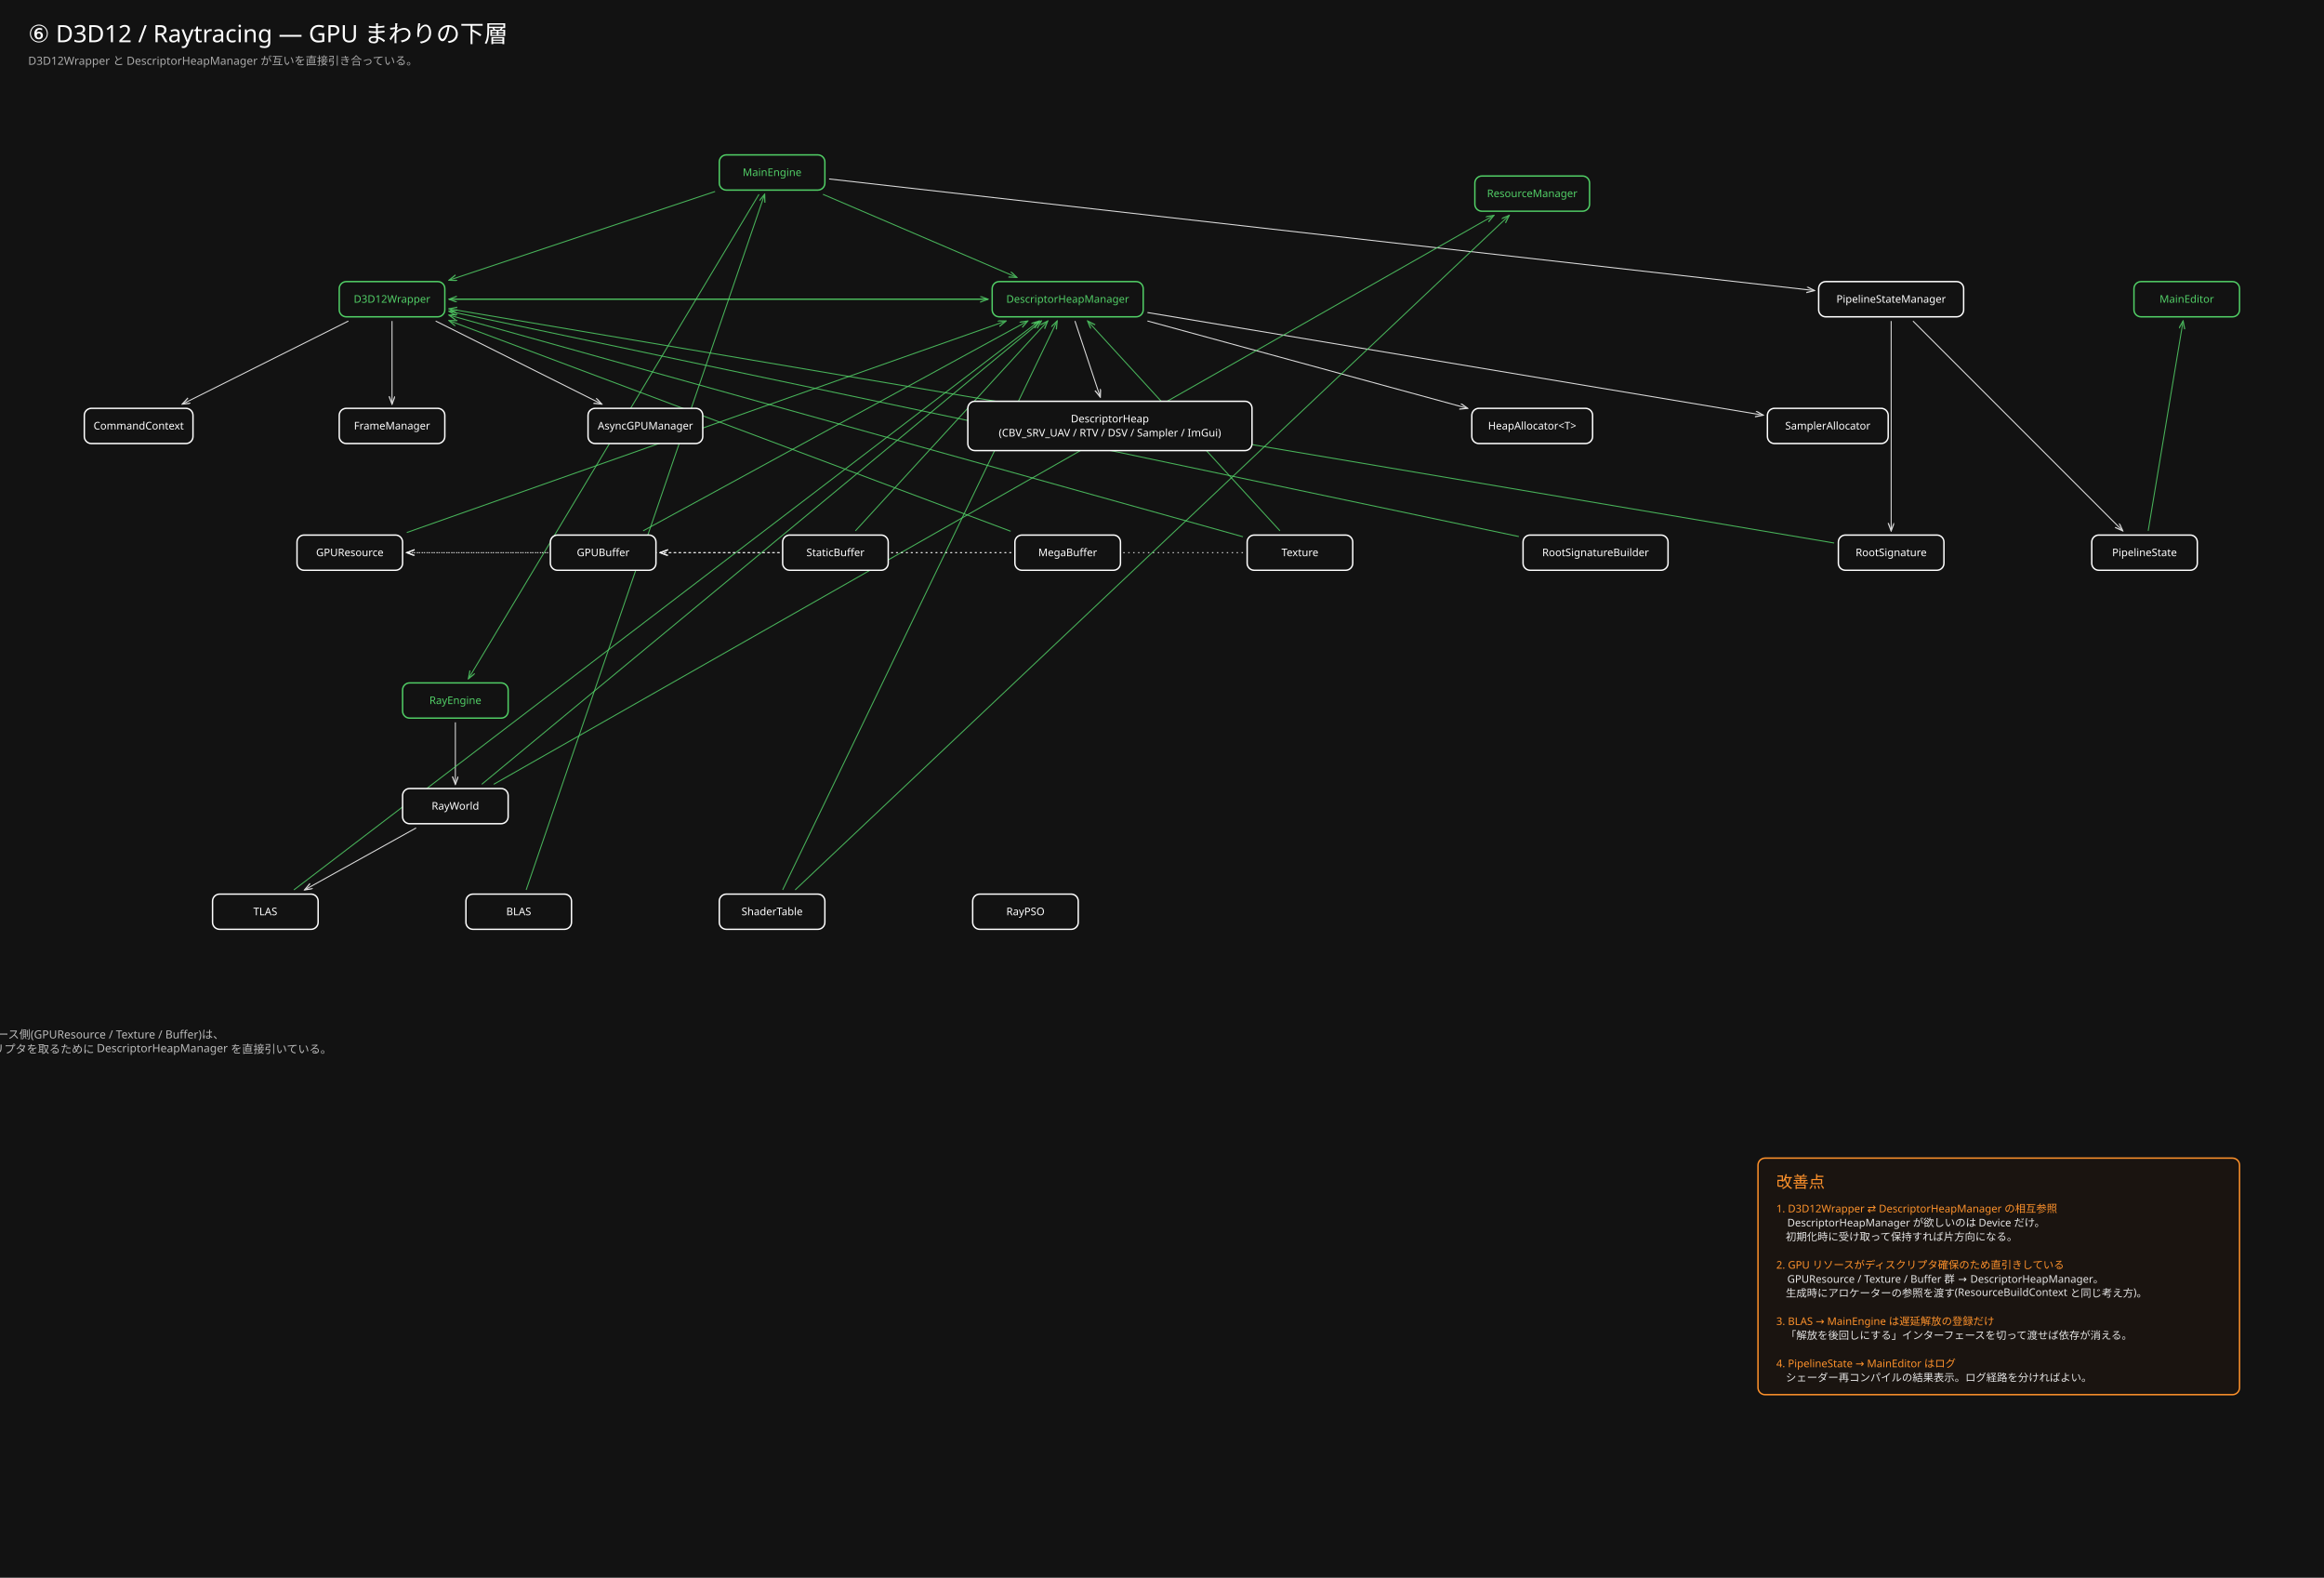
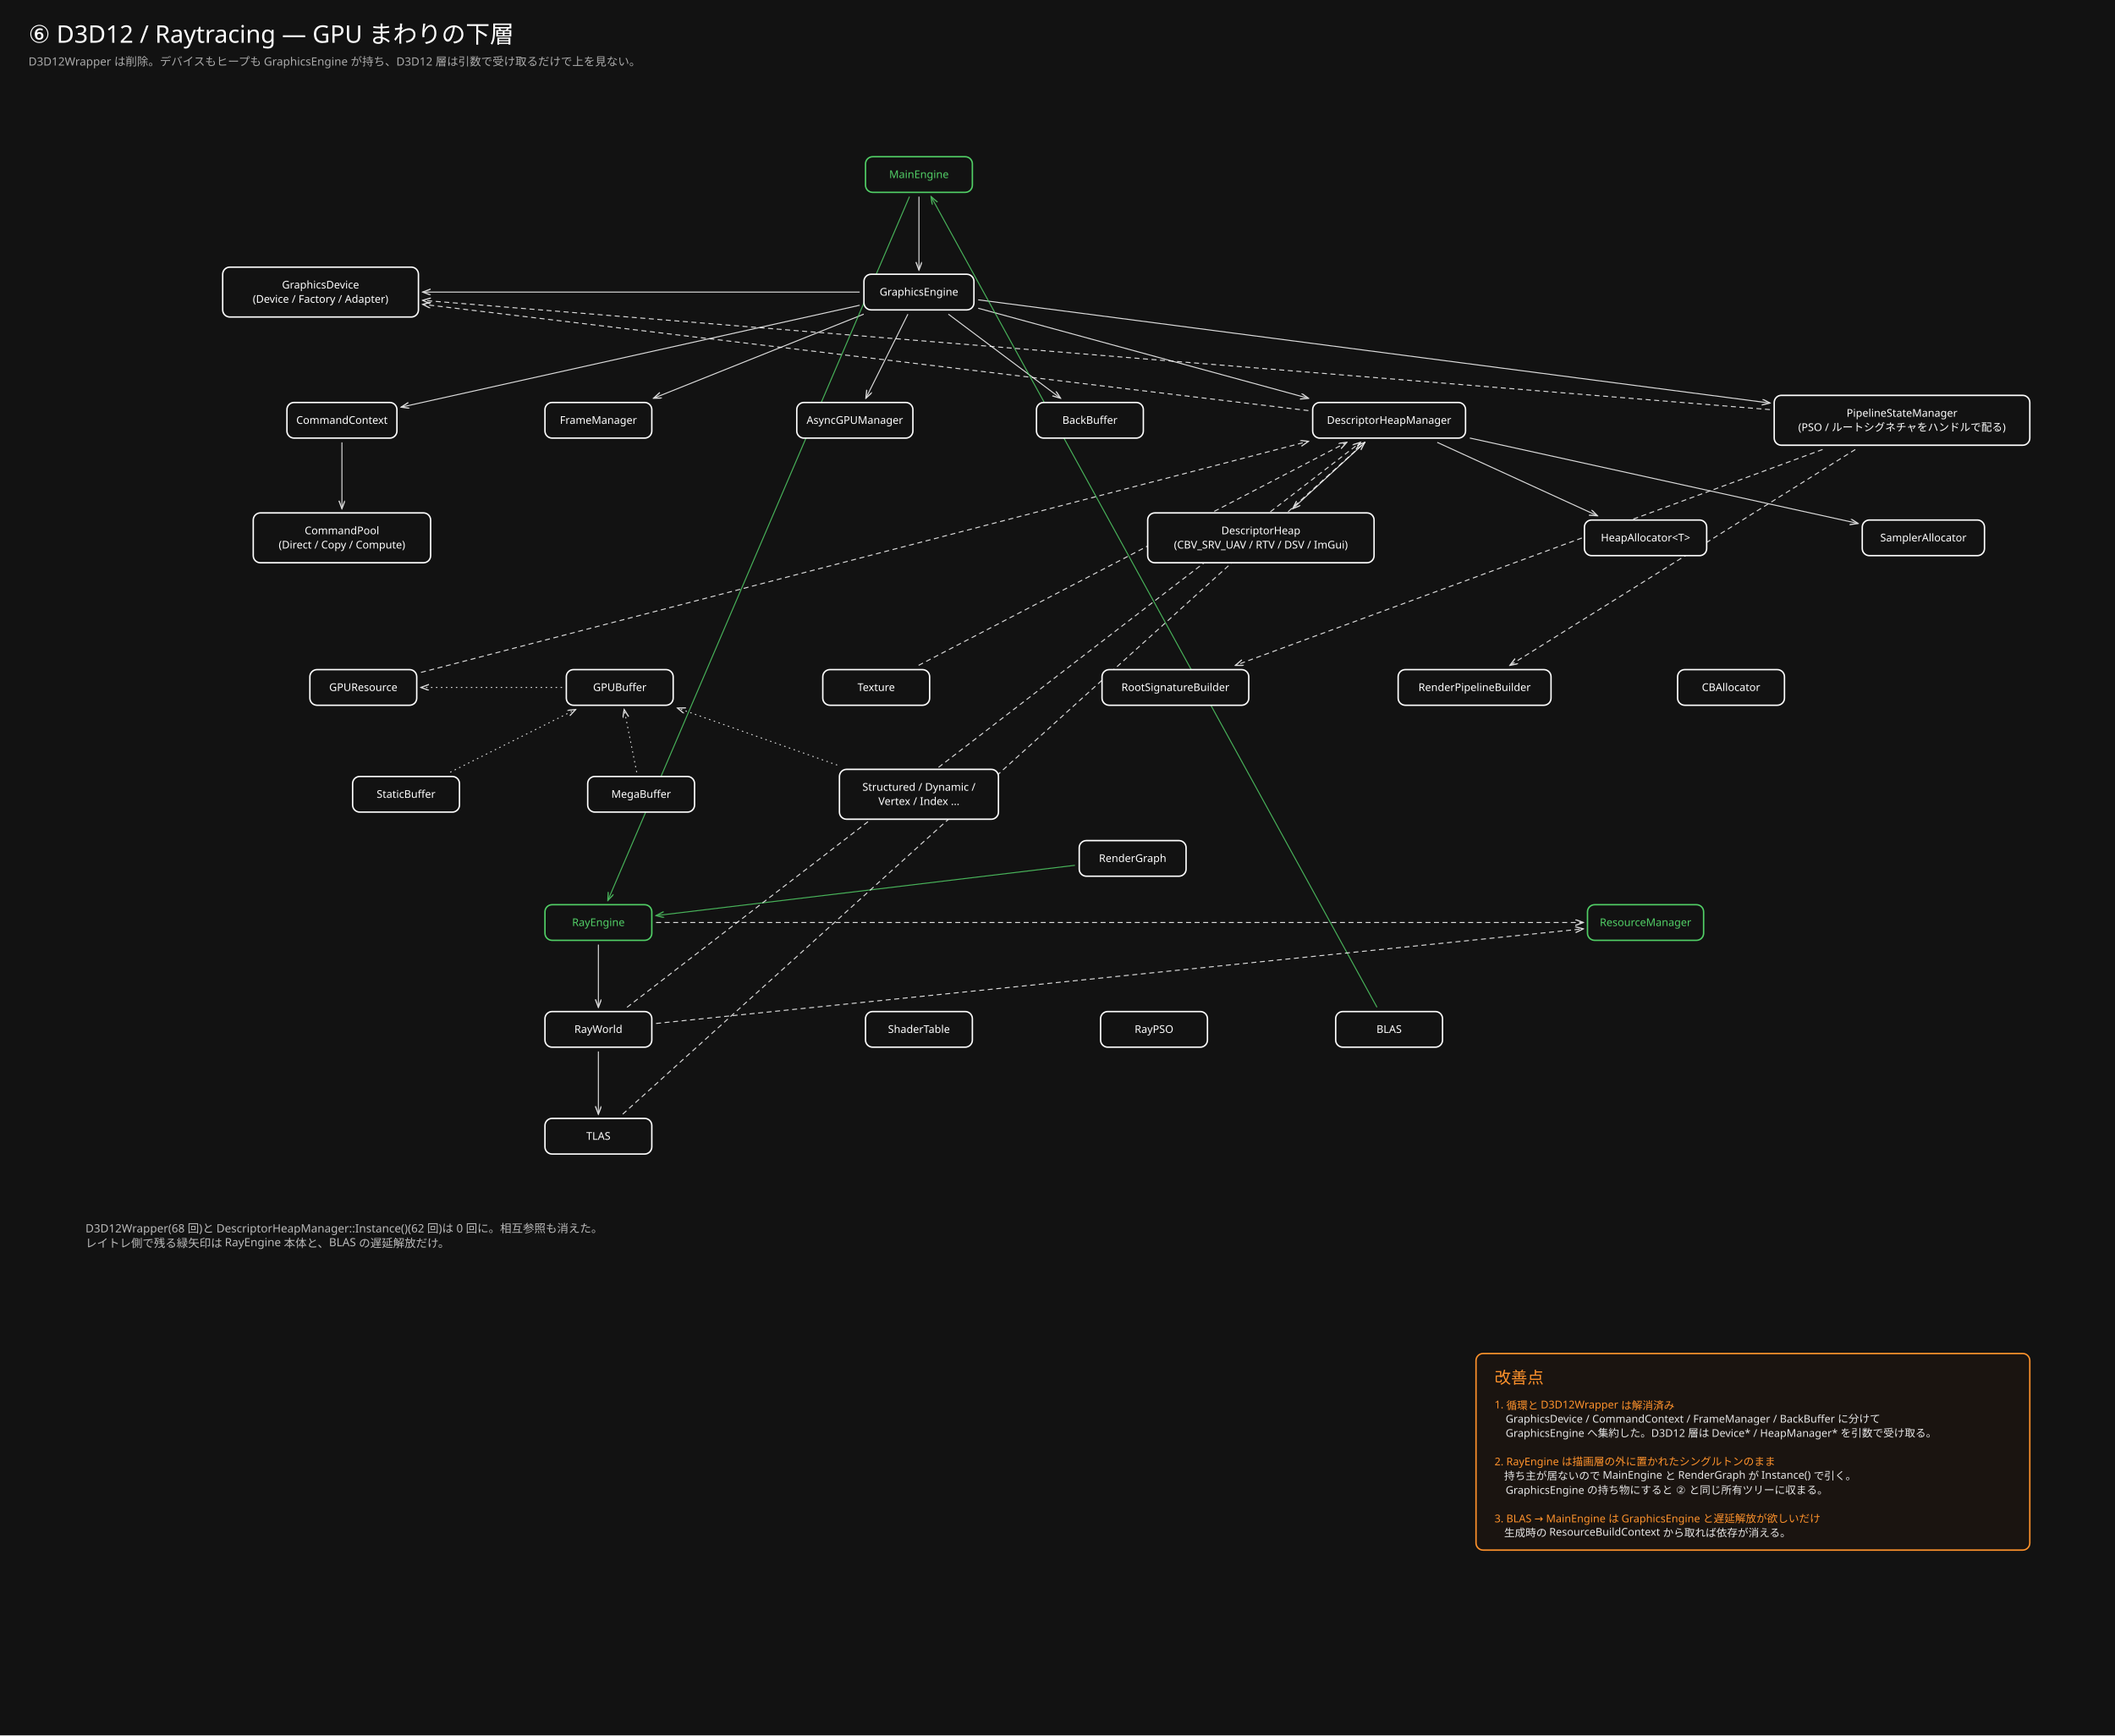
- <svg xmlns="http://www.w3.org/2000/svg" viewBox="-197 -245 3302 2241" width="2400">
-   <rect x="-197" y="-245" width="3302" height="2241" fill="#121212" />
+ <svg xmlns="http://www.w3.org/2000/svg" viewBox="-390 -245 2969 2436" width="2400">
+   <rect x="-390" y="-245" width="2969" height="2436" fill="#121212" />
  <defs>
    <marker id="aw" markerWidth="9" markerHeight="9" refX="8" refY="3" orient="auto">
      <path d="M0,0 L8,3 L0,6" fill="none" stroke="#ffffff" stroke-width="1.2" />
    </marker>
    <marker id="ag" markerWidth="9" markerHeight="9" refX="8" refY="3" orient="auto">
      <path d="M0,0 L8,3 L0,6" fill="none" stroke="#51cf66" stroke-width="1.2" />
    </marker>
  </defs>
-   <text x="-157" y="-185" fill="#fff" font-size="34" font-family="sans-serif">⑥ D3D12 / Raytracing — GPU まわりの下層</text>
-   <text x="-157" y="-153" fill="#aaa" font-size="16" font-family="sans-serif">D3D12Wrapper と DescriptorHeapManager が互いを直接引き合っている。</text>
-   <line x1="819.0" y1="27.0" x2="441.0" y2="153.0" stroke="#51cf66" stroke-width="1.4" opacity="0.85" marker-end="url(#ag)" />
-   <line x1="972.3" y1="31.0" x2="1247.7" y2="149.0" stroke="#51cf66" stroke-width="1.4" opacity="0.85" marker-end="url(#ag)" />
-   <line x1="881.4" y1="31.0" x2="468.6" y2="719.0" stroke="#51cf66" stroke-width="1.4" opacity="0.85" marker-end="url(#ag)" />
-   <line x1="441.0" y1="180.0" x2="1206.7" y2="180.0" stroke="#51cf66" stroke-width="1.4" opacity="0.85" marker-end="url(#ag)" />
-   <line x1="1206.7" y1="180.0" x2="441.0" y2="180.0" stroke="#51cf66" stroke-width="1.4" opacity="0.85" marker-end="url(#ag)" />
-   <line x1="298.0" y1="211.0" x2="62.0" y2="329.0" stroke="#ffffff" stroke-width="1.4" opacity="0.85" marker-end="url(#aw)" />
-   <line x1="360.0" y1="211.0" x2="360.0" y2="329.0" stroke="#ffffff" stroke-width="1.4" opacity="0.85" marker-end="url(#aw)" />
-   <line x1="422.0" y1="211.0" x2="658.0" y2="329.0" stroke="#ffffff" stroke-width="1.4" opacity="0.85" marker-end="url(#aw)" />
-   <line x1="1330.3" y1="211.0" x2="1366.3" y2="319.0" stroke="#ffffff" stroke-width="1.4" opacity="0.85" marker-end="url(#aw)" />
-   <line x1="1433.3" y1="210.9" x2="1888.2" y2="335.0" stroke="#ffffff" stroke-width="1.4" opacity="0.85" marker-end="url(#aw)" />
-   <line x1="1433.3" y1="198.9" x2="2308.2" y2="344.7" stroke="#ffffff" stroke-width="1.4" opacity="0.85" marker-end="url(#aw)" />
-   <line x1="981.0" y1="9.2" x2="2381.0" y2="167.7" stroke="#ffffff" stroke-width="1.4" opacity="0.85" marker-end="url(#aw)" />
-   <line x1="381.0" y1="511.4" x2="1232.2" y2="211.0" stroke="#51cf66" stroke-width="1.4" opacity="0.85" marker-end="url(#ag)" />
-   <line x1="716.8" y1="509.0" x2="1263.2" y2="211.0" stroke="#51cf66" stroke-width="1.4" opacity="0.85" marker-end="url(#ag)" />
-   <line x1="1018.4" y1="509.0" x2="1291.6" y2="211.0" stroke="#51cf66" stroke-width="1.4" opacity="0.85" marker-end="url(#ag)" />
-   <line x1="1239.0" y1="509.6" x2="441.0" y2="210.4" stroke="#51cf66" stroke-width="1.4" opacity="0.85" marker-end="url(#ag)" />
-   <line x1="1569.0" y1="517.4" x2="441.0" y2="202.6" stroke="#51cf66" stroke-width="1.4" opacity="0.85" marker-end="url(#ag)" />
-   <line x1="1621.6" y1="509.0" x2="1348.4" y2="211.0" stroke="#51cf66" stroke-width="1.4" opacity="0.85" marker-end="url(#ag)" />
-   <line x1="1961.0" y1="517.1" x2="441.0" y2="197.1" stroke="#51cf66" stroke-width="1.4" opacity="0.85" marker-end="url(#ag)" />
-   <line x1="2409.0" y1="526.3" x2="441.0" y2="193.7" stroke="#51cf66" stroke-width="1.4" opacity="0.85" marker-end="url(#ag)" />
-   <line x1="2855.2" y1="509.0" x2="2904.8" y2="211.0" stroke="#51cf66" stroke-width="1.4" opacity="0.85" marker-end="url(#ag)" />
-   <line x1="2490.0" y1="211.0" x2="2490.0" y2="509.0" stroke="#ffffff" stroke-width="1.4" opacity="0.85" marker-end="url(#aw)" />
-   <line x1="2521.0" y1="211.0" x2="2819.0" y2="509.0" stroke="#ffffff" stroke-width="1.4" opacity="0.85" marker-end="url(#aw)" />
-   <line x1="450.0" y1="781.0" x2="450.0" y2="869.0" stroke="#ffffff" stroke-width="1.4" opacity="0.85" marker-end="url(#aw)" />
-   <line x1="394.2" y1="931.0" x2="235.8" y2="1019.0" stroke="#ffffff" stroke-width="1.4" opacity="0.85" marker-end="url(#aw)" />
-   <line x1="487.5" y1="869.0" x2="1282.5" y2="211.0" stroke="#51cf66" stroke-width="1.4" opacity="0.85" marker-end="url(#ag)" />
-   <line x1="504.5" y1="869.0" x2="1925.5" y2="61.0" stroke="#51cf66" stroke-width="1.4" opacity="0.85" marker-end="url(#ag)" />
-   <line x1="550.6" y1="1019.0" x2="889.4" y2="31.0" stroke="#51cf66" stroke-width="1.4" opacity="0.85" marker-end="url(#ag)" />
-   <line x1="915.0" y1="1019.0" x2="1305.0" y2="211.0" stroke="#51cf66" stroke-width="1.4" opacity="0.85" marker-end="url(#ag)" />
-   <line x1="932.8" y1="1019.0" x2="1947.2" y2="61.0" stroke="#51cf66" stroke-width="1.4" opacity="0.85" marker-end="url(#ag)" />
-   <line x1="220.6" y1="1019.0" x2="1279.4" y2="211.0" stroke="#51cf66" stroke-width="1.4" opacity="0.85" marker-end="url(#ag)" />
-   <line x1="579.0" y1="540.0" x2="381.0" y2="540.0" stroke="#ffffff" stroke-width="1.4" opacity="0.85" stroke-dasharray="2 5" marker-end="url(#aw)" />
-   <line x1="909.0" y1="540.0" x2="741.0" y2="540.0" stroke="#ffffff" stroke-width="1.4" opacity="0.85" stroke-dasharray="2 5" marker-end="url(#aw)" />
-   <line x1="1239.0" y1="540.0" x2="741.0" y2="540.0" stroke="#ffffff" stroke-width="1.4" opacity="0.85" stroke-dasharray="2 5" marker-end="url(#aw)" />
-   <line x1="1569.0" y1="540.0" x2="381.0" y2="540.0" stroke="#ffffff" stroke-width="1.4" opacity="0.85" stroke-dasharray="2 5" marker-end="url(#aw)" />
+   <text x="-350" y="-185" fill="#fff" font-size="34" font-family="sans-serif">⑥ D3D12 / Raytracing — GPU まわりの下層</text>
+   <text x="-350" y="-153" fill="#aaa" font-size="16" font-family="sans-serif">D3D12Wrapper は削除。デバイスもヒープも GraphicsEngine が持ち、D3D12 層は引数で受け取るだけで上を見ない。</text>
+   <line x1="900.0" y1="31.0" x2="900.0" y2="134.0" stroke="#ffffff" stroke-width="1.4" opacity="0.85" marker-end="url(#aw)" />
+   <line x1="816.8" y1="165.0" x2="203.4" y2="165.0" stroke="#ffffff" stroke-width="1.4" opacity="0.85" marker-end="url(#aw)" />
+   <line x1="816.8" y1="183.5" x2="173.2" y2="326.5" stroke="#ffffff" stroke-width="1.4" opacity="0.85" marker-end="url(#aw)" />
+   <line x1="822.5" y1="196.0" x2="527.5" y2="314.0" stroke="#ffffff" stroke-width="1.4" opacity="0.85" marker-end="url(#aw)" />
+   <line x1="884.5" y1="196.0" x2="825.5" y2="314.0" stroke="#ffffff" stroke-width="1.4" opacity="0.85" marker-end="url(#aw)" />
+   <line x1="941.3" y1="196.0" x2="1098.7" y2="314.0" stroke="#ffffff" stroke-width="1.4" opacity="0.85" marker-end="url(#aw)" />
+   <line x1="983.2" y1="187.7" x2="1446.7" y2="314.1" stroke="#ffffff" stroke-width="1.4" opacity="0.85" marker-end="url(#aw)" />
+   <line x1="983.2" y1="175.9" x2="2094.6" y2="320.8" stroke="#ffffff" stroke-width="1.4" opacity="0.85" marker-end="url(#aw)" />
+   <line x1="90.0" y1="376.0" x2="90.0" y2="469.0" stroke="#ffffff" stroke-width="1.4" opacity="0.85" marker-end="url(#aw)" />
+   <line x1="1526.2" y1="376.0" x2="1424.7" y2="469.0" stroke="#ffffff" stroke-width="1.4" opacity="0.85" marker-end="url(#aw)" />
+   <line x1="1627.6" y1="376.0" x2="1852.4" y2="479.0" stroke="#ffffff" stroke-width="1.4" opacity="0.85" marker-end="url(#aw)" />
+   <line x1="1673.3" y1="369.9" x2="2218.2" y2="489.8" stroke="#ffffff" stroke-width="1.4" opacity="0.85" marker-end="url(#aw)" />
+   <line x1="399.0" y1="720.0" x2="201.0" y2="720.0" stroke="#ffffff" stroke-width="1.4" opacity="0.85" stroke-dasharray="2 5" marker-end="url(#aw)" />
+   <line x1="242.0" y1="839.0" x2="418.0" y2="751.0" stroke="#ffffff" stroke-width="1.4" opacity="0.85" stroke-dasharray="2 5" marker-end="url(#aw)" />
+   <line x1="503.8" y1="839.0" x2="486.2" y2="751.0" stroke="#ffffff" stroke-width="1.4" opacity="0.85" stroke-dasharray="2 5" marker-end="url(#aw)" />
+   <line x1="785.2" y1="829.0" x2="561.0" y2="748.9" stroke="#ffffff" stroke-width="1.4" opacity="0.85" stroke-dasharray="2 5" marker-end="url(#aw)" />
+   <line x1="201.0" y1="698.9" x2="1446.7" y2="374.5" stroke="#ffffff" stroke-width="1.4" opacity="0.85" stroke-dasharray="7 5" marker-end="url(#aw)" />
+   <line x1="899.5" y1="689.0" x2="1500.5" y2="376.0" stroke="#ffffff" stroke-width="1.4" opacity="0.85" stroke-dasharray="7 5" marker-end="url(#aw)" />
+   <line x1="1446.7" y1="331.4" x2="203.4" y2="182.2" stroke="#ffffff" stroke-width="1.4" opacity="0.85" stroke-dasharray="7 5" marker-end="url(#aw)" />
+   <line x1="2094.6" y1="330.0" x2="203.4" y2="176.6" stroke="#ffffff" stroke-width="1.4" opacity="0.85" stroke-dasharray="7 5" marker-end="url(#aw)" />
+   <line x1="2168.5" y1="386.0" x2="1344.3" y2="689.0" stroke="#ffffff" stroke-width="1.4" opacity="0.85" stroke-dasharray="7 5" marker-end="url(#aw)" />
+   <line x1="2214.4" y1="386.0" x2="1729.6" y2="689.0" stroke="#ffffff" stroke-width="1.4" opacity="0.85" stroke-dasharray="7 5" marker-end="url(#aw)" />
+   <line x1="886.7" y1="31.0" x2="463.3" y2="1019.0" stroke="#51cf66" stroke-width="1.4" opacity="0.85" marker-end="url(#ag)" />
+   <line x1="1119.0" y1="969.7" x2="531.0" y2="1040.3" stroke="#51cf66" stroke-width="1.4" opacity="0.85" marker-end="url(#ag)" />
+   <line x1="1543.0" y1="1169.0" x2="917.0" y2="31.0" stroke="#51cf66" stroke-width="1.4" opacity="0.85" marker-end="url(#ag)" />
+   <line x1="450.0" y1="1081.0" x2="450.0" y2="1169.0" stroke="#ffffff" stroke-width="1.4" opacity="0.85" marker-end="url(#aw)" />
+   <line x1="450.0" y1="1231.0" x2="450.0" y2="1319.0" stroke="#ffffff" stroke-width="1.4" opacity="0.85" marker-end="url(#aw)" />
+   <line x1="531.0" y1="1050.0" x2="1832.5" y2="1050.0" stroke="#ffffff" stroke-width="1.4" opacity="0.85" stroke-dasharray="7 5" marker-end="url(#aw)" />
+   <line x1="531.0" y1="1191.7" x2="1832.5" y2="1058.9" stroke="#ffffff" stroke-width="1.4" opacity="0.85" stroke-dasharray="7 5" marker-end="url(#aw)" />
+   <line x1="490.2" y1="1169.0" x2="1519.8" y2="376.0" stroke="#ffffff" stroke-width="1.4" opacity="0.85" stroke-dasharray="7 5" marker-end="url(#aw)" />
+   <line x1="484.2" y1="1319.0" x2="1525.8" y2="376.0" stroke="#ffffff" stroke-width="1.4" opacity="0.85" stroke-dasharray="7 5" marker-end="url(#aw)" />
  <rect x="825.0" y="-25.0" width="150.0" height="50.0" rx="10" fill="#121212" stroke="#51cf66" stroke-width="2" />
  <text x="900.0" y="5.0" fill="#51cf66" font-size="15" font-family="sans-serif" text-anchor="middle">MainEngine</text>
-   <rect x="285.0" y="155.0" width="150.0" height="50.0" rx="10" fill="#121212" stroke="#51cf66" stroke-width="2" />
-   <text x="360.0" y="185.0" fill="#51cf66" font-size="15" font-family="sans-serif" text-anchor="middle">D3D12Wrapper</text>
-   <rect x="1212.7" y="155.0" width="214.6" height="50.0" rx="10" fill="#121212" stroke="#51cf66" stroke-width="2" />
-   <text x="1320.0" y="185.0" fill="#51cf66" font-size="15" font-family="sans-serif" text-anchor="middle">DescriptorHeapManager</text>
-   <rect x="-77.2" y="335.0" width="154.4" height="50.0" rx="10" fill="#121212" stroke="#ffffff" stroke-width="2" />
-   <text x="0.0" y="365.0" fill="#ffffff" font-size="15" font-family="sans-serif" text-anchor="middle">CommandContext</text>
-   <rect x="285.0" y="335.0" width="150.0" height="50.0" rx="10" fill="#121212" stroke="#ffffff" stroke-width="2" />
-   <text x="360.0" y="365.0" fill="#ffffff" font-size="15" font-family="sans-serif" text-anchor="middle">FrameManager</text>
-   <rect x="638.5" y="335.0" width="163.0" height="50.0" rx="10" fill="#121212" stroke="#ffffff" stroke-width="2" />
-   <text x="720.0" y="365.0" fill="#ffffff" font-size="15" font-family="sans-serif" text-anchor="middle">AsyncGPUManager</text>
-   <rect x="1178.1" y="325.0" width="403.8" height="70.0" rx="10" fill="#121212" stroke="#ffffff" stroke-width="2" />
-   <text x="1380.0" y="355.0" fill="#ffffff" font-size="15" font-family="sans-serif" text-anchor="middle">DescriptorHeap</text>
-   <text x="1380.0" y="375.0" fill="#ffffff" font-size="15" font-family="sans-serif" text-anchor="middle">(CBV_SRV_UAV / RTV / DSV / Sampler / ImGui)</text>
-   <rect x="1894.2" y="335.0" width="171.6" height="50.0" rx="10" fill="#121212" stroke="#ffffff" stroke-width="2" />
-   <text x="1980.0" y="365.0" fill="#ffffff" font-size="15" font-family="sans-serif" text-anchor="middle">HeapAllocator&lt;T&gt;</text>
-   <rect x="2314.2" y="335.0" width="171.6" height="50.0" rx="10" fill="#121212" stroke="#ffffff" stroke-width="2" />
-   <text x="2400.0" y="365.0" fill="#ffffff" font-size="15" font-family="sans-serif" text-anchor="middle">SamplerAllocator</text>
-   <rect x="225.0" y="515.0" width="150.0" height="50.0" rx="10" fill="#121212" stroke="#ffffff" stroke-width="2" />
-   <text x="300.0" y="545.0" fill="#ffffff" font-size="15" font-family="sans-serif" text-anchor="middle">GPUResource</text>
-   <rect x="585.0" y="515.0" width="150.0" height="50.0" rx="10" fill="#121212" stroke="#ffffff" stroke-width="2" />
-   <text x="660.0" y="545.0" fill="#ffffff" font-size="15" font-family="sans-serif" text-anchor="middle">GPUBuffer</text>
-   <rect x="915.0" y="515.0" width="150.0" height="50.0" rx="10" fill="#121212" stroke="#ffffff" stroke-width="2" />
-   <text x="990.0" y="545.0" fill="#ffffff" font-size="15" font-family="sans-serif" text-anchor="middle">StaticBuffer</text>
-   <rect x="1245.0" y="515.0" width="150.0" height="50.0" rx="10" fill="#121212" stroke="#ffffff" stroke-width="2" />
-   <text x="1320.0" y="545.0" fill="#ffffff" font-size="15" font-family="sans-serif" text-anchor="middle">MegaBuffer</text>
-   <rect x="1575.0" y="515.0" width="150.0" height="50.0" rx="10" fill="#121212" stroke="#ffffff" stroke-width="2" />
-   <text x="1650.0" y="545.0" fill="#ffffff" font-size="15" font-family="sans-serif" text-anchor="middle">Texture</text>
-   <rect x="1967.0" y="515.0" width="206.0" height="50.0" rx="10" fill="#121212" stroke="#ffffff" stroke-width="2" />
-   <text x="2070.0" y="545.0" fill="#ffffff" font-size="15" font-family="sans-serif" text-anchor="middle">RootSignatureBuilder</text>
-   <rect x="2415.0" y="515.0" width="150.0" height="50.0" rx="10" fill="#121212" stroke="#ffffff" stroke-width="2" />
-   <text x="2490.0" y="545.0" fill="#ffffff" font-size="15" font-family="sans-serif" text-anchor="middle">RootSignature</text>
-   <rect x="2775.0" y="515.0" width="150.0" height="50.0" rx="10" fill="#121212" stroke="#ffffff" stroke-width="2" />
-   <text x="2850.0" y="545.0" fill="#ffffff" font-size="15" font-family="sans-serif" text-anchor="middle">PipelineState</text>
-   <rect x="2387.0" y="155.0" width="206.0" height="50.0" rx="10" fill="#121212" stroke="#ffffff" stroke-width="2" />
-   <text x="2490.0" y="185.0" fill="#ffffff" font-size="15" font-family="sans-serif" text-anchor="middle">PipelineStateManager</text>
-   <rect x="2835.0" y="155.0" width="150.0" height="50.0" rx="10" fill="#121212" stroke="#51cf66" stroke-width="2" />
-   <text x="2910.0" y="185.0" fill="#51cf66" font-size="15" font-family="sans-serif" text-anchor="middle">MainEditor</text>
-   <rect x="1898.5" y="5.0" width="163.0" height="50.0" rx="10" fill="#121212" stroke="#51cf66" stroke-width="2" />
-   <text x="1980.0" y="35.0" fill="#51cf66" font-size="15" font-family="sans-serif" text-anchor="middle">ResourceManager</text>
-   <rect x="375.0" y="725.0" width="150.0" height="50.0" rx="10" fill="#121212" stroke="#51cf66" stroke-width="2" />
-   <text x="450.0" y="755.0" fill="#51cf66" font-size="15" font-family="sans-serif" text-anchor="middle">RayEngine</text>
-   <rect x="375.0" y="875.0" width="150.0" height="50.0" rx="10" fill="#121212" stroke="#ffffff" stroke-width="2" />
-   <text x="450.0" y="905.0" fill="#ffffff" font-size="15" font-family="sans-serif" text-anchor="middle">RayWorld</text>
-   <rect x="105.0" y="1025.0" width="150.0" height="50.0" rx="10" fill="#121212" stroke="#ffffff" stroke-width="2" />
-   <text x="180.0" y="1055.0" fill="#ffffff" font-size="15" font-family="sans-serif" text-anchor="middle">TLAS</text>
-   <rect x="465.0" y="1025.0" width="150.0" height="50.0" rx="10" fill="#121212" stroke="#ffffff" stroke-width="2" />
-   <text x="540.0" y="1055.0" fill="#ffffff" font-size="15" font-family="sans-serif" text-anchor="middle">BLAS</text>
-   <rect x="825.0" y="1025.0" width="150.0" height="50.0" rx="10" fill="#121212" stroke="#ffffff" stroke-width="2" />
-   <text x="900.0" y="1055.0" fill="#ffffff" font-size="15" font-family="sans-serif" text-anchor="middle">ShaderTable</text>
-   <rect x="1185.0" y="1025.0" width="150.0" height="50.0" rx="10" fill="#121212" stroke="#ffffff" stroke-width="2" />
-   <text x="1260.0" y="1055.0" fill="#ffffff" font-size="15" font-family="sans-serif" text-anchor="middle">RayPSO</text>
-   <text x="-270.0" y="1230.0" fill="#bbb" font-size="16" font-family="sans-serif">GPU リソース側(GPUResource / Texture / Buffer)は、</text>
-   <text x="-270.0" y="1250.8" fill="#bbb" font-size="16" font-family="sans-serif">ディスクリプタを取るために DescriptorHeapManager を直接引いている。</text>
-   <rect x="2300.8" y="1400.0" width="684.2" height="336.0" rx="10" fill="#1a1410" stroke="#ff922b" stroke-width="2" />
-   <text x="2326.8" y="1442.0" fill="#ff922b" font-size="23" font-family="sans-serif">改善点</text>
-   <text x="2326.8" y="1477.0" fill="#ff922b" font-size="15" font-family="sans-serif" xml:space="preserve">1. D3D12Wrapper ⇄ DescriptorHeapManager の相互参照</text>
-   <text x="2326.8" y="1497.0" fill="#e6e6e6" font-size="15" font-family="sans-serif" xml:space="preserve">    DescriptorHeapManager が欲しいのは Device だけ。</text>
-   <text x="2326.8" y="1517.0" fill="#e6e6e6" font-size="15" font-family="sans-serif" xml:space="preserve">    初期化時に受け取って保持すれば片方向になる。</text>
-   <text x="2326.8" y="1557.0" fill="#ff922b" font-size="15" font-family="sans-serif" xml:space="preserve">2. GPU リソースがディスクリプタ確保のため直引きしている</text>
-   <text x="2326.8" y="1577.0" fill="#e6e6e6" font-size="15" font-family="sans-serif" xml:space="preserve">    GPUResource / Texture / Buffer 群 → DescriptorHeapManager。</text>
-   <text x="2326.8" y="1597.0" fill="#e6e6e6" font-size="15" font-family="sans-serif" xml:space="preserve">    生成時にアロケーターの参照を渡す(ResourceBuildContext と同じ考え方)。</text>
-   <text x="2326.8" y="1637.0" fill="#ff922b" font-size="15" font-family="sans-serif" xml:space="preserve">3. BLAS → MainEngine は遅延解放の登録だけ</text>
-   <text x="2326.8" y="1657.0" fill="#e6e6e6" font-size="15" font-family="sans-serif" xml:space="preserve">    「解放を後回しにする」インターフェースを切って渡せば依存が消える。</text>
-   <text x="2326.8" y="1697.0" fill="#ff922b" font-size="15" font-family="sans-serif" xml:space="preserve">4. PipelineState → MainEditor はログ</text>
-   <text x="2326.8" y="1717.0" fill="#e6e6e6" font-size="15" font-family="sans-serif" xml:space="preserve">    シェーダー再コンパイルの結果表示。ログ経路を分ければよい。</text>
+   <rect x="822.8" y="140.0" width="154.4" height="50.0" rx="10" fill="#121212" stroke="#ffffff" stroke-width="2" />
+   <text x="900.0" y="170.0" fill="#ffffff" font-size="15" font-family="sans-serif" text-anchor="middle">GraphicsEngine</text>
+   <rect x="-77.4" y="130.0" width="274.8" height="70.0" rx="10" fill="#121212" stroke="#ffffff" stroke-width="2" />
+   <text x="60.0" y="160.0" fill="#ffffff" font-size="15" font-family="sans-serif" text-anchor="middle">GraphicsDevice</text>
+   <text x="60.0" y="180.0" fill="#ffffff" font-size="15" font-family="sans-serif" text-anchor="middle">(Device / Factory / Adapter)</text>
+   <rect x="12.8" y="320.0" width="154.4" height="50.0" rx="10" fill="#121212" stroke="#ffffff" stroke-width="2" />
+   <text x="90.0" y="350.0" fill="#ffffff" font-size="15" font-family="sans-serif" text-anchor="middle">CommandContext</text>
+   <rect x="375.0" y="320.0" width="150.0" height="50.0" rx="10" fill="#121212" stroke="#ffffff" stroke-width="2" />
+   <text x="450.0" y="350.0" fill="#ffffff" font-size="15" font-family="sans-serif" text-anchor="middle">FrameManager</text>
+   <rect x="728.5" y="320.0" width="163.0" height="50.0" rx="10" fill="#121212" stroke="#ffffff" stroke-width="2" />
+   <text x="810.0" y="350.0" fill="#ffffff" font-size="15" font-family="sans-serif" text-anchor="middle">AsyncGPUManager</text>
+   <rect x="1065.0" y="320.0" width="150.0" height="50.0" rx="10" fill="#121212" stroke="#ffffff" stroke-width="2" />
+   <text x="1140.0" y="350.0" fill="#ffffff" font-size="15" font-family="sans-serif" text-anchor="middle">BackBuffer</text>
+   <rect x="1452.7" y="320.0" width="214.6" height="50.0" rx="10" fill="#121212" stroke="#ffffff" stroke-width="2" />
+   <text x="1560.0" y="350.0" fill="#ffffff" font-size="15" font-family="sans-serif" text-anchor="middle">DescriptorHeapManager</text>
+   <rect x="2100.6" y="310.0" width="358.8" height="70.0" rx="10" fill="#121212" stroke="#ffffff" stroke-width="2" />
+   <text x="2280.0" y="340.0" fill="#ffffff" font-size="15" font-family="sans-serif" text-anchor="middle">PipelineStateManager</text>
+   <text x="2280.0" y="360.0" fill="#ffffff" font-size="15" font-family="sans-serif" text-anchor="middle">(PSO / ルートシグネチャをハンドルで配る)</text>
+   <rect x="-34.5" y="475.0" width="249.0" height="70.0" rx="10" fill="#121212" stroke="#ffffff" stroke-width="2" />
+   <text x="90.0" y="505.0" fill="#ffffff" font-size="15" font-family="sans-serif" text-anchor="middle">CommandPool</text>
+   <text x="90.0" y="525.0" fill="#ffffff" font-size="15" font-family="sans-serif" text-anchor="middle">(Direct / Copy / Compute)</text>
+   <rect x="1221.1" y="475.0" width="317.8" height="70.0" rx="10" fill="#121212" stroke="#ffffff" stroke-width="2" />
+   <text x="1380.0" y="505.0" fill="#ffffff" font-size="15" font-family="sans-serif" text-anchor="middle">DescriptorHeap</text>
+   <text x="1380.0" y="525.0" fill="#ffffff" font-size="15" font-family="sans-serif" text-anchor="middle">(CBV_SRV_UAV / RTV / DSV / ImGui)</text>
+   <rect x="1834.2" y="485.0" width="171.6" height="50.0" rx="10" fill="#121212" stroke="#ffffff" stroke-width="2" />
+   <text x="1920.0" y="515.0" fill="#ffffff" font-size="15" font-family="sans-serif" text-anchor="middle">HeapAllocator&lt;T&gt;</text>
+   <rect x="2224.2" y="485.0" width="171.6" height="50.0" rx="10" fill="#121212" stroke="#ffffff" stroke-width="2" />
+   <text x="2310.0" y="515.0" fill="#ffffff" font-size="15" font-family="sans-serif" text-anchor="middle">SamplerAllocator</text>
+   <rect x="45.0" y="695.0" width="150.0" height="50.0" rx="10" fill="#121212" stroke="#ffffff" stroke-width="2" />
+   <text x="120.0" y="725.0" fill="#ffffff" font-size="15" font-family="sans-serif" text-anchor="middle">GPUResource</text>
+   <rect x="405.0" y="695.0" width="150.0" height="50.0" rx="10" fill="#121212" stroke="#ffffff" stroke-width="2" />
+   <text x="480.0" y="725.0" fill="#ffffff" font-size="15" font-family="sans-serif" text-anchor="middle">GPUBuffer</text>
+   <rect x="765.0" y="695.0" width="150.0" height="50.0" rx="10" fill="#121212" stroke="#ffffff" stroke-width="2" />
+   <text x="840.0" y="725.0" fill="#ffffff" font-size="15" font-family="sans-serif" text-anchor="middle">Texture</text>
+   <rect x="1157.0" y="695.0" width="206.0" height="50.0" rx="10" fill="#121212" stroke="#ffffff" stroke-width="2" />
+   <text x="1260.0" y="725.0" fill="#ffffff" font-size="15" font-family="sans-serif" text-anchor="middle">RootSignatureBuilder</text>
+   <rect x="1572.7" y="695.0" width="214.6" height="50.0" rx="10" fill="#121212" stroke="#ffffff" stroke-width="2" />
+   <text x="1680.0" y="725.0" fill="#ffffff" font-size="15" font-family="sans-serif" text-anchor="middle">RenderPipelineBuilder</text>
+   <rect x="1965.0" y="695.0" width="150.0" height="50.0" rx="10" fill="#121212" stroke="#ffffff" stroke-width="2" />
+   <text x="2040.0" y="725.0" fill="#ffffff" font-size="15" font-family="sans-serif" text-anchor="middle">CBAllocator</text>
+   <rect x="105.0" y="845.0" width="150.0" height="50.0" rx="10" fill="#121212" stroke="#ffffff" stroke-width="2" />
+   <text x="180.0" y="875.0" fill="#ffffff" font-size="15" font-family="sans-serif" text-anchor="middle">StaticBuffer</text>
+   <rect x="435.0" y="845.0" width="150.0" height="50.0" rx="10" fill="#121212" stroke="#ffffff" stroke-width="2" />
+   <text x="510.0" y="875.0" fill="#ffffff" font-size="15" font-family="sans-serif" text-anchor="middle">MegaBuffer</text>
+   <rect x="788.4" y="835.0" width="223.2" height="70.0" rx="10" fill="#121212" stroke="#ffffff" stroke-width="2" />
+   <text x="900.0" y="865.0" fill="#ffffff" font-size="15" font-family="sans-serif" text-anchor="middle">Structured / Dynamic /</text>
+   <text x="900.0" y="885.0" fill="#ffffff" font-size="15" font-family="sans-serif" text-anchor="middle">Vertex / Index ...</text>
+   <rect x="375.0" y="1025.0" width="150.0" height="50.0" rx="10" fill="#121212" stroke="#51cf66" stroke-width="2" />
+   <text x="450.0" y="1055.0" fill="#51cf66" font-size="15" font-family="sans-serif" text-anchor="middle">RayEngine</text>
+   <rect x="1125.0" y="935.0" width="150.0" height="50.0" rx="10" fill="#121212" stroke="#ffffff" stroke-width="2" />
+   <text x="1200.0" y="965.0" fill="#ffffff" font-size="15" font-family="sans-serif" text-anchor="middle">RenderGraph</text>
+   <rect x="1838.5" y="1025.0" width="163.0" height="50.0" rx="10" fill="#121212" stroke="#51cf66" stroke-width="2" />
+   <text x="1920.0" y="1055.0" fill="#51cf66" font-size="15" font-family="sans-serif" text-anchor="middle">ResourceManager</text>
+   <rect x="375.0" y="1175.0" width="150.0" height="50.0" rx="10" fill="#121212" stroke="#ffffff" stroke-width="2" />
+   <text x="450.0" y="1205.0" fill="#ffffff" font-size="15" font-family="sans-serif" text-anchor="middle">RayWorld</text>
+   <rect x="825.0" y="1175.0" width="150.0" height="50.0" rx="10" fill="#121212" stroke="#ffffff" stroke-width="2" />
+   <text x="900.0" y="1205.0" fill="#ffffff" font-size="15" font-family="sans-serif" text-anchor="middle">ShaderTable</text>
+   <rect x="1155.0" y="1175.0" width="150.0" height="50.0" rx="10" fill="#121212" stroke="#ffffff" stroke-width="2" />
+   <text x="1230.0" y="1205.0" fill="#ffffff" font-size="15" font-family="sans-serif" text-anchor="middle">RayPSO</text>
+   <rect x="1485.0" y="1175.0" width="150.0" height="50.0" rx="10" fill="#121212" stroke="#ffffff" stroke-width="2" />
+   <text x="1560.0" y="1205.0" fill="#ffffff" font-size="15" font-family="sans-serif" text-anchor="middle">BLAS</text>
+   <rect x="375.0" y="1325.0" width="150.0" height="50.0" rx="10" fill="#121212" stroke="#ffffff" stroke-width="2" />
+   <text x="450.0" y="1355.0" fill="#ffffff" font-size="15" font-family="sans-serif" text-anchor="middle">TLAS</text>
+   <text x="-270.0" y="1485.0" fill="#bbb" font-size="16" font-family="sans-serif">D3D12Wrapper(68 回)と DescriptorHeapManager::Instance()(62 回)は 0 回に。相互参照も消えた。</text>
+   <text x="-270.0" y="1505.8" fill="#bbb" font-size="16" font-family="sans-serif">レイトレ側で残る緑矢印は RayEngine 本体と、BLAS の遅延解放だけ。</text>
+   <rect x="1682.0" y="1655.0" width="777.4" height="276.0" rx="10" fill="#1a1410" stroke="#ff922b" stroke-width="2" />
+   <text x="1708.0" y="1697.0" fill="#ff922b" font-size="23" font-family="sans-serif">改善点</text>
+   <text x="1708.0" y="1732.0" fill="#ff922b" font-size="15" font-family="sans-serif" xml:space="preserve">1. 循環と D3D12Wrapper は解消済み</text>
+   <text x="1708.0" y="1752.0" fill="#e6e6e6" font-size="15" font-family="sans-serif" xml:space="preserve">    GraphicsDevice / CommandContext / FrameManager / BackBuffer に分けて</text>
+   <text x="1708.0" y="1772.0" fill="#e6e6e6" font-size="15" font-family="sans-serif" xml:space="preserve">    GraphicsEngine へ集約した。D3D12 層は Device* / HeapManager* を引数で受け取る。</text>
+   <text x="1708.0" y="1812.0" fill="#ff922b" font-size="15" font-family="sans-serif" xml:space="preserve">2. RayEngine は描画層の外に置かれたシングルトンのまま</text>
+   <text x="1708.0" y="1832.0" fill="#e6e6e6" font-size="15" font-family="sans-serif" xml:space="preserve">    持ち主が居ないので MainEngine と RenderGraph が Instance() で引く。</text>
+   <text x="1708.0" y="1852.0" fill="#e6e6e6" font-size="15" font-family="sans-serif" xml:space="preserve">    GraphicsEngine の持ち物にすると ② と同じ所有ツリーに収まる。</text>
+   <text x="1708.0" y="1892.0" fill="#ff922b" font-size="15" font-family="sans-serif" xml:space="preserve">3. BLAS → MainEngine は GraphicsEngine と遅延解放が欲しいだけ</text>
+   <text x="1708.0" y="1912.0" fill="#e6e6e6" font-size="15" font-family="sans-serif" xml:space="preserve">    生成時の ResourceBuildContext から取れば依存が消える。</text>
</svg>
